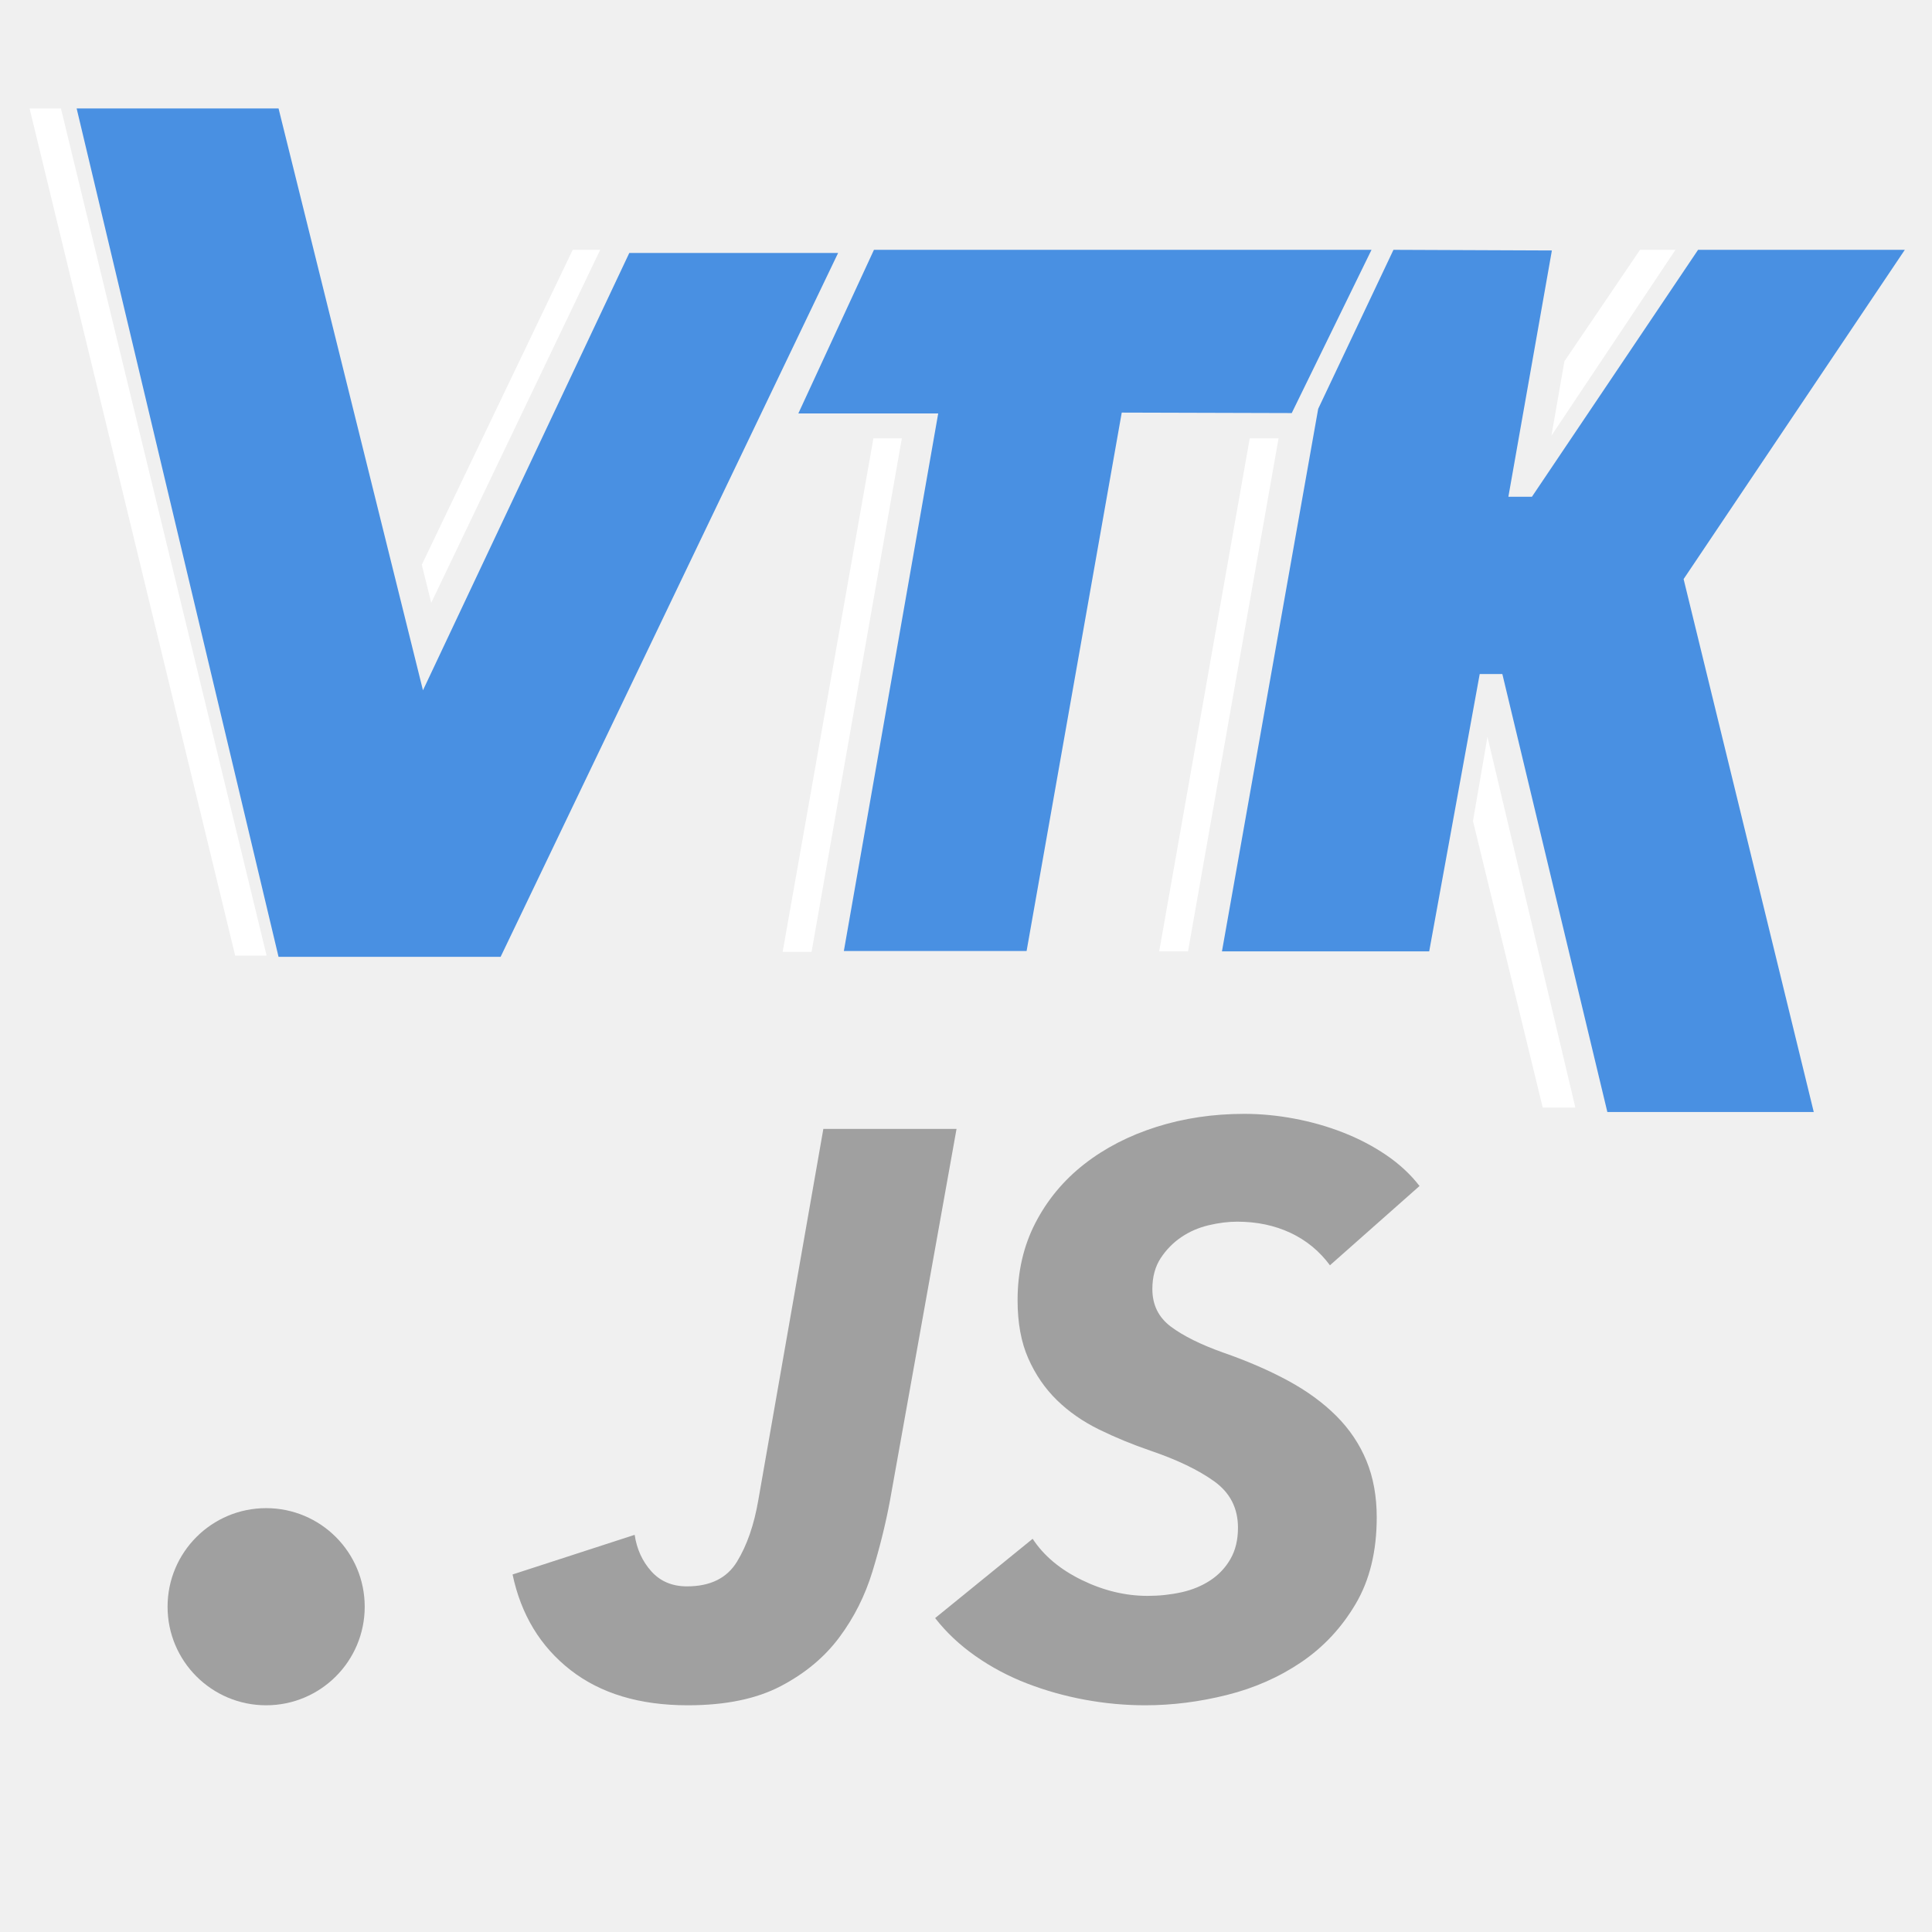
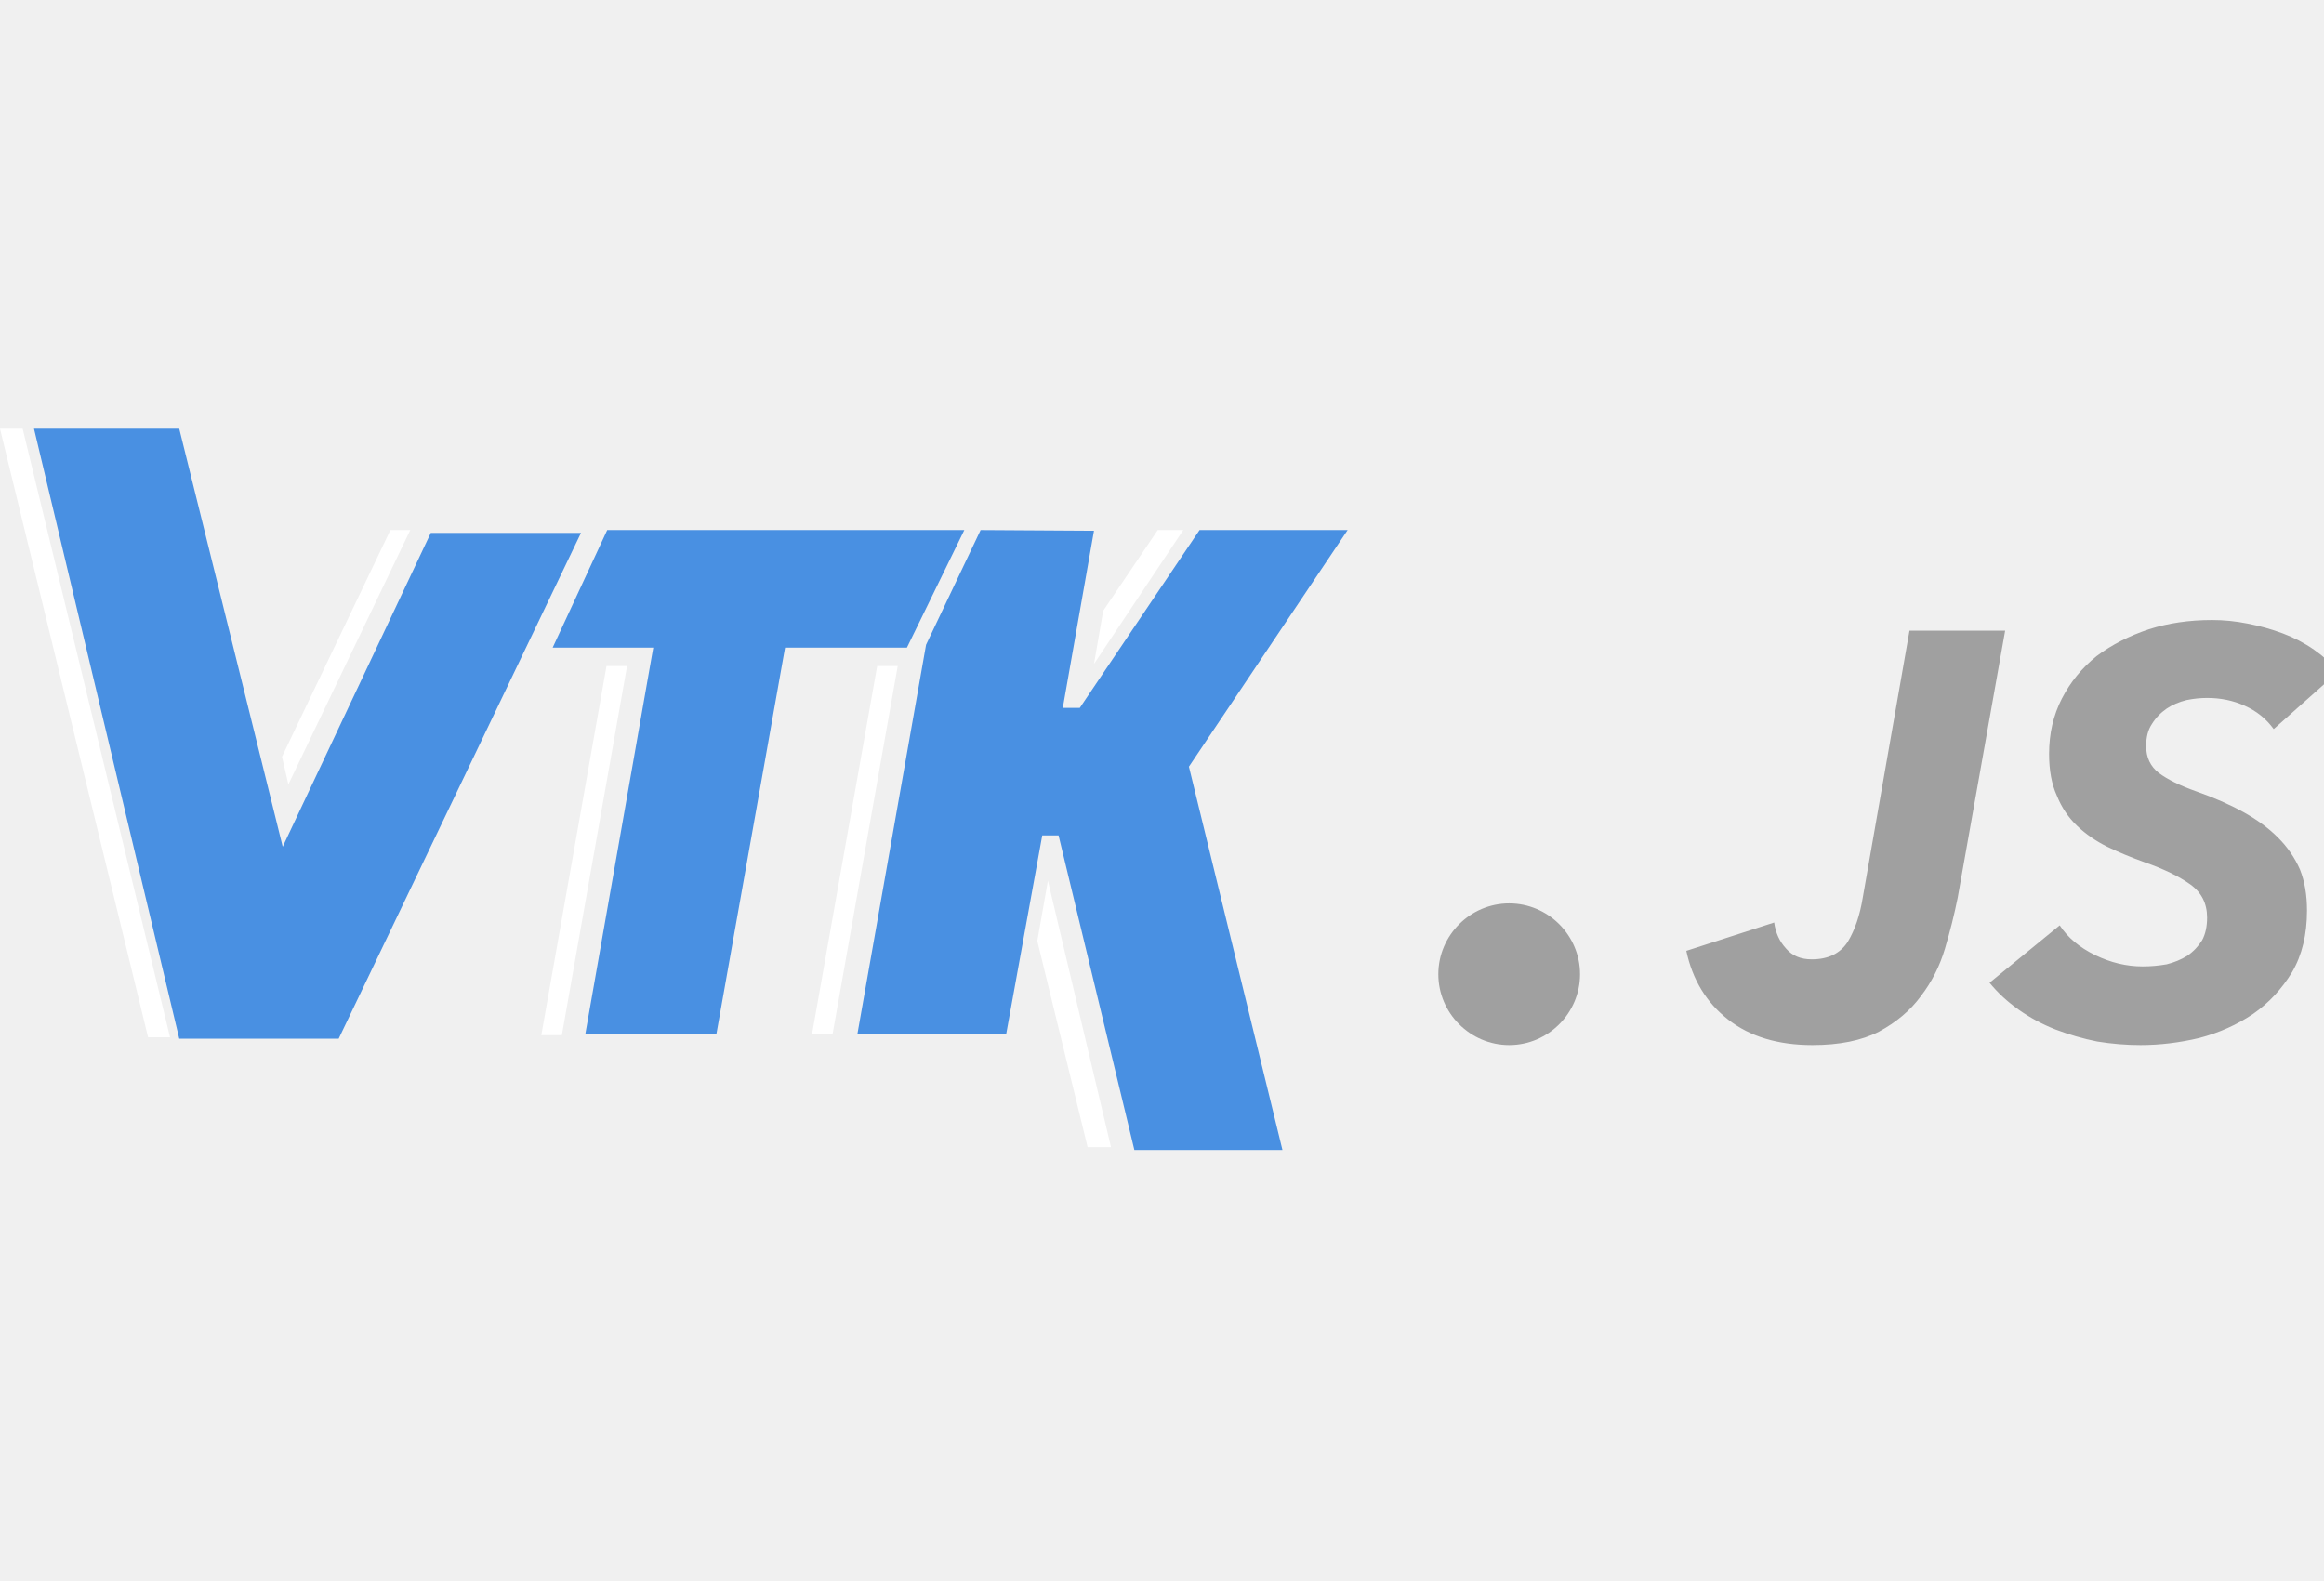
- <svg xmlns="http://www.w3.org/2000/svg" width="196px" height="196px" viewBox="0 0 196 196" version="1.1">
-   <defs />
-   <g id="Page-1" stroke="none" stroke-width="1" fill="none" fill-rule="evenodd">
+ <svg xmlns="http://www.w3.org/2000/svg" version="1.2" viewBox="0 0 328 102" width="150" height="102" class="logo">
+   <style>
+     .s0 {
+   fill: #a0a0a0
+ }
+ 
+ .s1 {
+   fill: #4990e2
+ }
+ 
+ .s2 {
+   fill: #ffffff
+ }
+   </style>
+   <g id="Page-1">
    <g id="VTK-js-favicon">
-       <path d="M90.284,152.249 C89.855,154.555 89.265,156.941 88.515,159.408 C87.764,161.874 86.638,164.113 85.137,166.123 C83.635,168.134 81.651,169.783 79.185,171.07 C76.718,172.357 73.582,173 69.775,173 C64.895,173 60.928,171.807 57.871,169.421 C54.815,167.035 52.858,163.804 52,159.729 L64.386,155.708 C64.601,157.156 65.164,158.389 66.075,159.408 C66.987,160.426 68.193,160.936 69.694,160.936 C72.054,160.936 73.743,160.105 74.761,158.442 C75.78,156.78 76.504,154.689 76.933,152.169 L83.528,114.528 L97.04,114.528 L90.284,152.249 Z M134.922,128.362 C133.85,126.914 132.509,125.815 130.901,125.064 C129.292,124.314 127.496,123.938 125.512,123.938 C124.601,123.938 123.635,124.059 122.617,124.3 C121.598,124.542 120.673,124.944 119.842,125.507 C119.011,126.07 118.314,126.78 117.751,127.638 C117.188,128.496 116.906,129.542 116.906,130.775 C116.906,132.383 117.536,133.657 118.796,134.595 C120.056,135.534 121.812,136.405 124.064,137.209 C126.531,138.067 128.729,139.019 130.66,140.064 C132.59,141.11 134.225,142.303 135.566,143.643 C136.906,144.984 137.925,146.499 138.622,148.188 C139.319,149.877 139.668,151.794 139.668,153.938 C139.668,157.37 138.957,160.292 137.536,162.705 C136.115,165.118 134.279,167.088 132.027,168.617 C129.775,170.145 127.255,171.257 124.466,171.954 C121.678,172.651 118.917,173 116.182,173 C114.145,173 112.107,172.812 110.07,172.437 C108.032,172.062 106.075,171.512 104.198,170.788 C102.322,170.064 100.579,169.139 98.971,168.013 C97.362,166.887 95.995,165.601 94.869,164.153 L104.761,156.11 C105.887,157.826 107.55,159.22 109.748,160.292 C111.946,161.365 114.172,161.901 116.424,161.901 C117.603,161.901 118.743,161.78 119.842,161.539 C120.941,161.298 121.92,160.895 122.777,160.332 C123.635,159.769 124.319,159.046 124.828,158.161 C125.338,157.276 125.592,156.217 125.592,154.984 C125.592,153 124.788,151.432 123.18,150.279 C121.571,149.126 119.426,148.094 116.745,147.182 C114.869,146.539 113.113,145.815 111.477,145.011 C109.842,144.206 108.421,143.214 107.214,142.035 C106.008,140.855 105.043,139.448 104.319,137.812 C103.595,136.177 103.233,134.206 103.233,131.901 C103.233,129.005 103.836,126.391 105.043,124.059 C106.249,121.727 107.898,119.743 109.989,118.107 C112.08,116.472 114.52,115.212 117.308,114.327 C120.097,113.442 123.072,113 126.236,113 C127.898,113 129.587,113.161 131.303,113.483 C133.019,113.804 134.668,114.273 136.249,114.89 C137.831,115.507 139.292,116.271 140.633,117.182 C141.973,118.094 143.099,119.139 144.011,120.319 L134.922,128.362 Z" id="JS" fill="#A0A0A0" />
-       <g id="Group" transform="translate(3, 11)">
-         <polygon id="Path-94" fill="#4990E2" points="4.775 2.08166817e-17 25.258 86.069 47.788 86.069 82.027 14.661 60.842 14.661 39.909 59.03 25.258 2.08166817e-17" />
-         <polygon id="Path-95" fill="#4990E2" points="85.663 14.344 136.139 14.344 128.046 30.906 110.8 30.857 101.148 85.477 82.609 85.477 92.181 30.942 77.992 30.942" />
-         <polygon id="Path-96" fill="#4990E2" points="138.366 14.344 154.438 14.41 150.024 39.397 152.412 39.397 169.268 14.344 190.243 14.344 167.801 47.747 181.004 101.81 160.064 101.81 149.412 57.38 147.116 57.38 141.991 85.515 120.967 85.515 130.73 30.472" />
-         <polygon id="Path-99" fill="#FFFFFF" points="0 0 3.182 0 24.046 85.944 20.859 85.944" />
-         <polygon id="Path-100" fill="#FFFFFF" points="55.102 14.344 57.89 14.344 40.747 50.155 39.792 46.289" />
-         <polygon id="Path-101" fill="#FFFFFF" points="85.608 33.469 88.491 33.469 79.334 85.565 76.4 85.565" />
-         <polygon id="Path-102" fill="#FFFFFF" points="123.785 33.469 126.709 33.469 117.523 85.515 114.6 85.515" />
-         <polygon id="Path-103" fill="#FFFFFF" points="163.38 14.344 166.974 14.344 154.392 33.198 155.708 25.653" />
-         <polygon id="Path-104" fill="#FFFFFF" points="147.902 63.75 156.819 101.363 153.508 101.363 146.433 72.29" />
+       <path id="JS" fill-rule="evenodd" class="s0" d="m283 28.5h-13.5l-6.6 37.7q-0.6 3.7-2.1 6.2-1.6 2.5-5.1 2.5-2.3 0-3.6-1.5-1.4-1.5-1.7-3.7l-12.4 4q1.3 6.1 5.9 9.7 4.6 3.6 11.9 3.6 5.7 0 9.4-1.9 3.7-2 5.9-5 2.3-3 3.4-6.7 1.1-3.7 1.8-7.2zm47 5.8q-1.4-1.7-3.4-3.1-2-1.4-4.4-2.3-2.4-0.9-5-1.4-2.5-0.5-5-0.5-4.8 0-8.9 1.3-4.2 1.4-7.4 3.8-3.1 2.5-4.9 6-1.8 3.5-1.8 7.8 0 3.5 1.1 5.9 1 2.5 2.9 4.3 1.8 1.7 4.2 2.9 2.5 1.2 5.3 2.2 4 1.4 6.4 3.1 2.4 1.7 2.4 4.7 0 1.9-0.7 3.2-0.8 1.3-2.1 2.2-1.3 0.8-2.9 1.2-1.7 0.3-3.4 0.3-3.4 0-6.7-1.6-3.3-1.6-5-4.2l-9.9 8.1q1.7 2.1 4.1 3.8 2.4 1.7 5.2 2.8 2.9 1.1 5.9 1.7 3.1 0.5 6.1 0.5 4.1 0 8.3-1 4.2-1.1 7.6-3.4 3.3-2.3 5.5-5.9 2.1-3.6 2.1-8.7 0-3.3-1-5.8-1.1-2.5-3.1-4.5-2-2-4.9-3.6-2.9-1.6-6.6-2.9-3.4-1.2-5.3-2.6-1.8-1.4-1.8-3.8 0-1.9 0.8-3.1 0.8-1.3 2.1-2.2 1.2-0.8 2.8-1.2 1.5-0.3 2.9-0.3 2.9 0 5.3 1.1 2.5 1.1 4.1 3.3z" />
+       <path id="Oval-47" fill-rule="evenodd" class="s0" d="m213 87c-5.5 0-10-4.5-10-10 0-5.5 4.5-10 10-10 5.5 0 10 4.5 10 10 0 5.5-4.5 10-10 10z" />
+       <g id="Group">
+         <path id="Path-94" fill-rule="evenodd" class="s1" d="m4.8 0l20.5 86.1h22.5l34.2-71.4h-21.2l-20.9 44.3-14.6-59z" />
+         <path id="Path-95" fill-rule="evenodd" class="s1" d="m85.7 14.3h50.4l-8.1 16.6h-17.2l-9.7 54.6h-18.5l9.6-54.6h-14.2z" />
+         <path id="Path-96" fill-rule="evenodd" class="s1" d="m138.4 14.3l16 0.1-4.4 25h2.4l16.9-25.1h20.9l-22.4 33.4 13.2 54.1h-20.9l-10.7-44.4h-2.3l-5.1 28.1h-21l9.7-55z" />
+         <path id="Path-99" fill-rule="evenodd" class="s2" d="m0 0h3.2l20.8 85.9h-3.1z" />
+         <path id="Path-100" fill-rule="evenodd" class="s2" d="m55.1 14.3h2.8l-17.2 35.9-0.9-3.9z" />
+         <path id="Path-101" fill-rule="evenodd" class="s2" d="m85.6 33.5h2.9l-9.2 52.1h-2.9z" />
+         <path id="Path-102" fill-rule="evenodd" class="s2" d="m123.8 33.5h2.9l-9.2 52h-2.9z" />
+         <path id="Path-103" fill-rule="evenodd" class="s2" d="m163.4 14.3h3.6l-12.6 18.9 1.3-7.5z" />
+         <path id="Path-104" fill-rule="evenodd" class="s2" d="m147.9 63.8l8.9 37.6h-3.3l-7.1-29.1z" />
      </g>
-       <circle id="Oval-47" fill="#A0A0A0" cx="27" cy="163" r="10" />
    </g>
  </g>
</svg>
